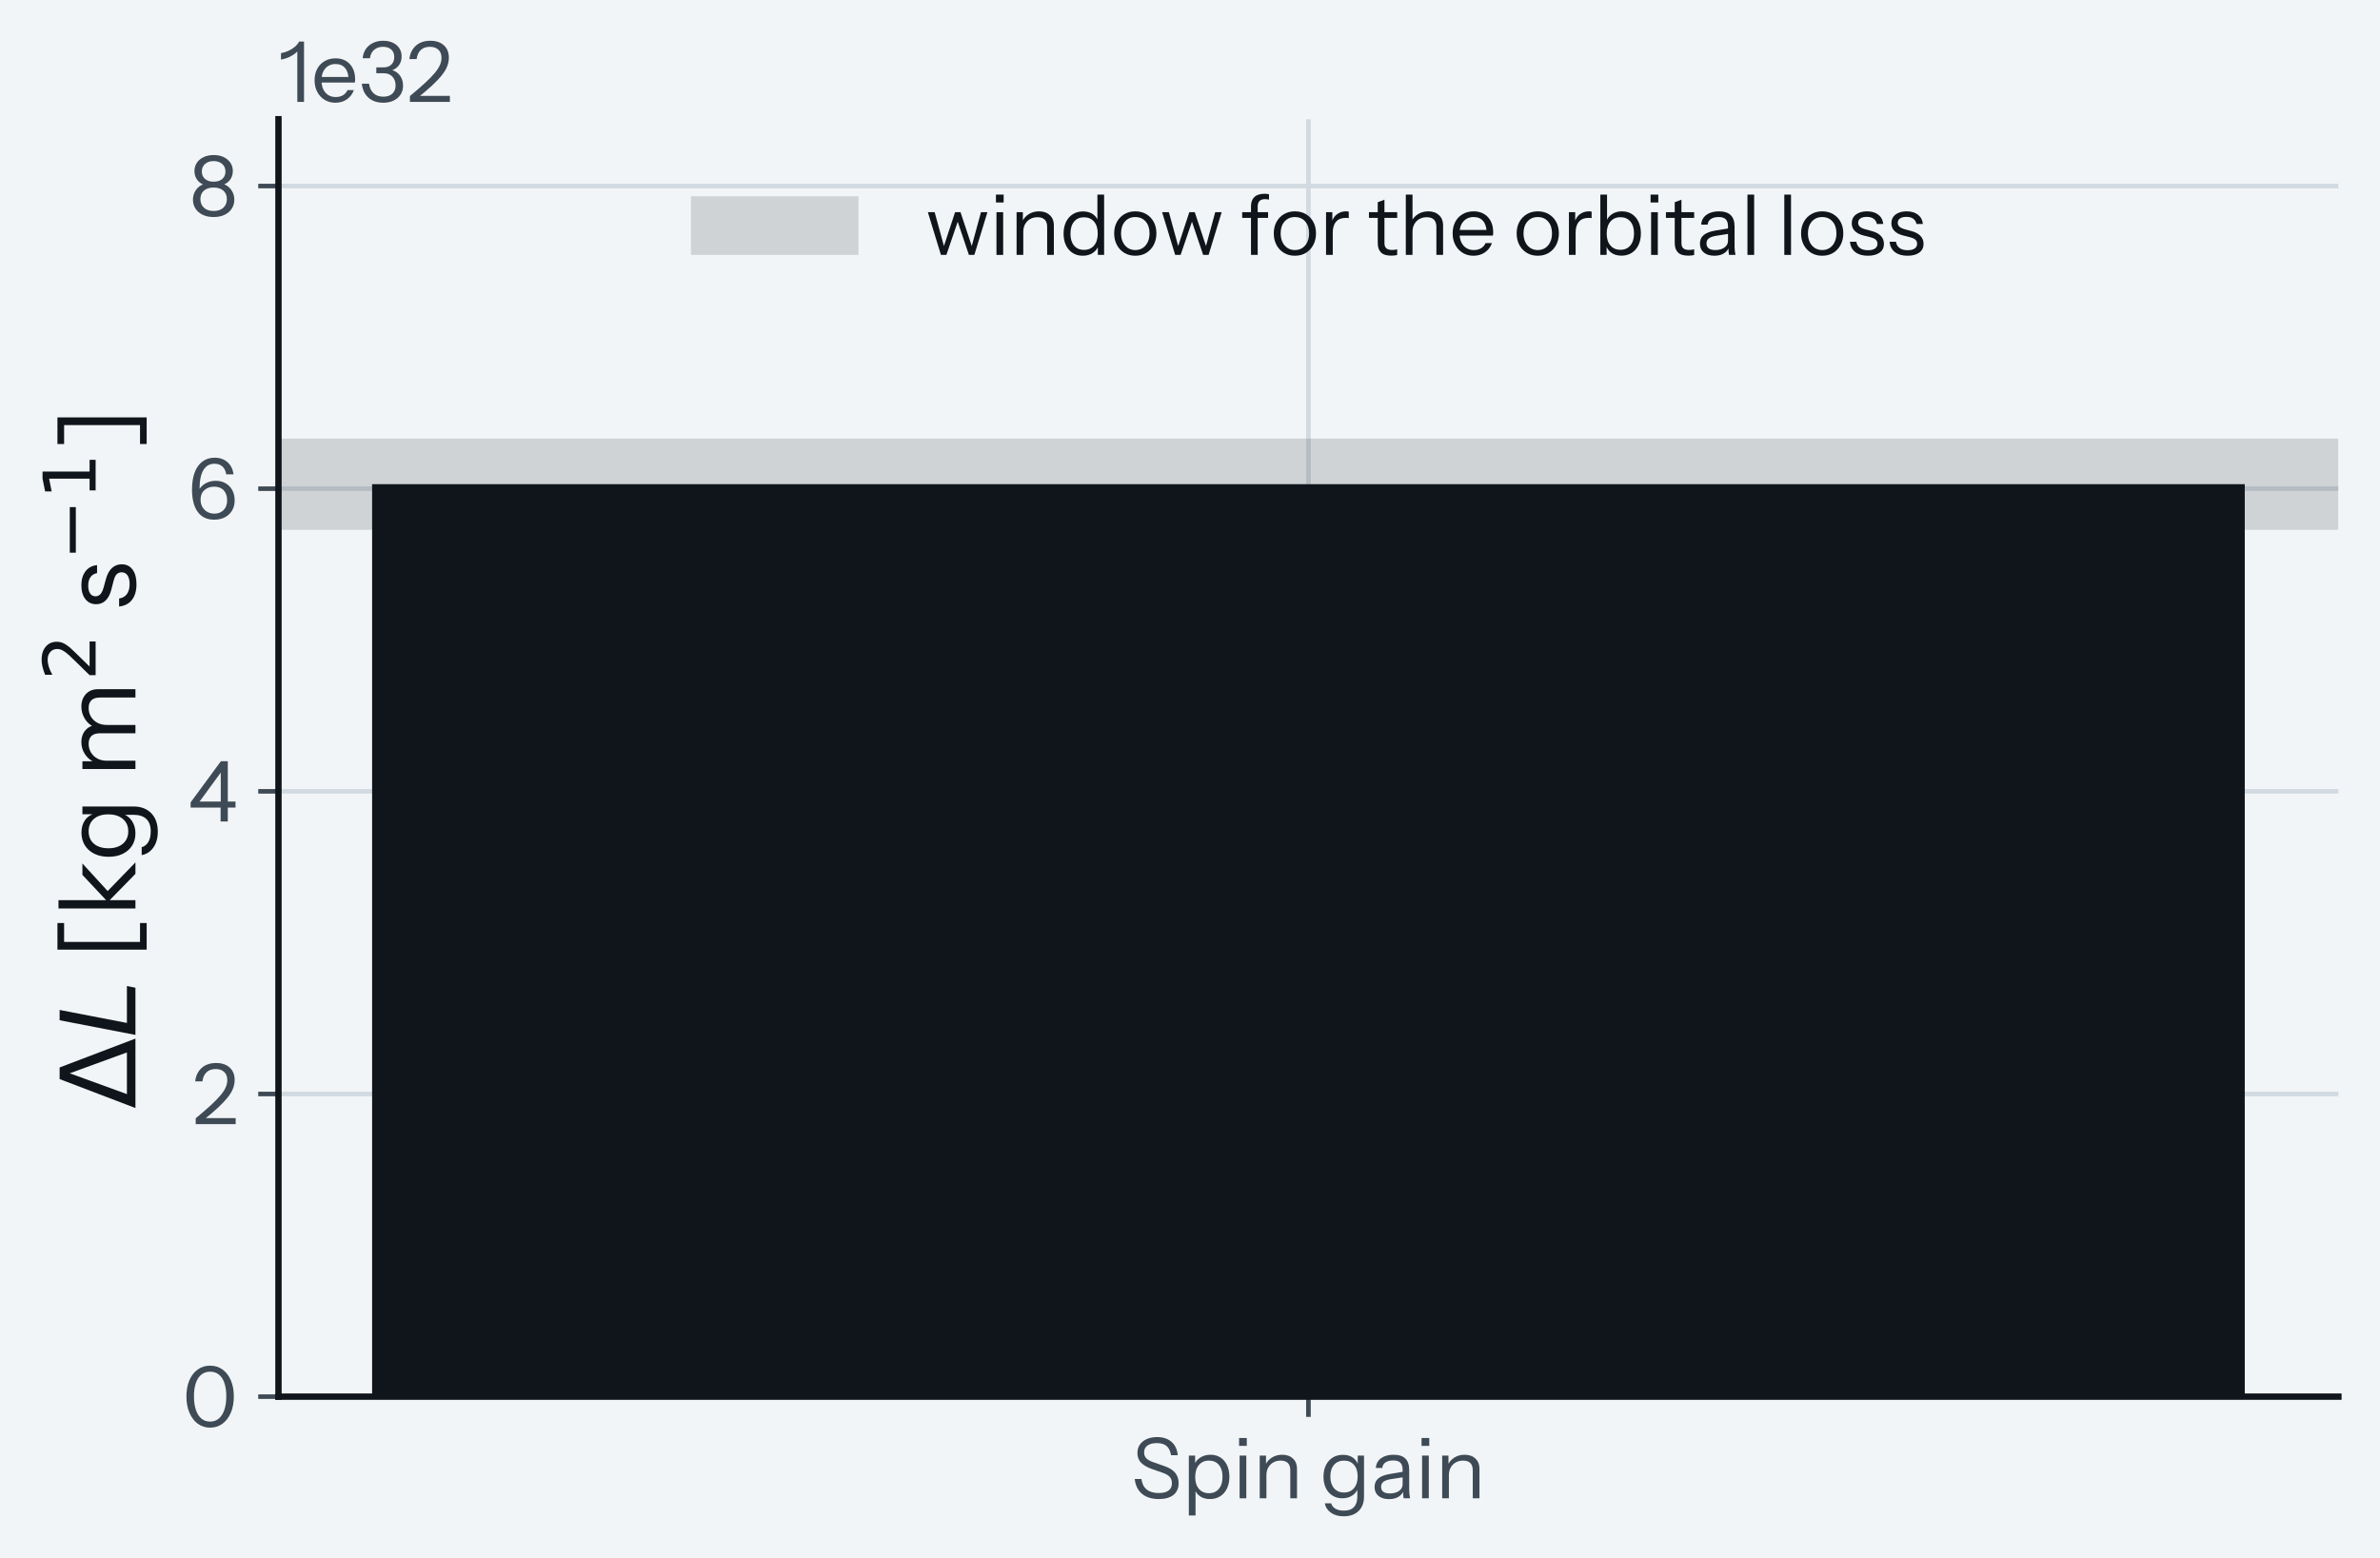
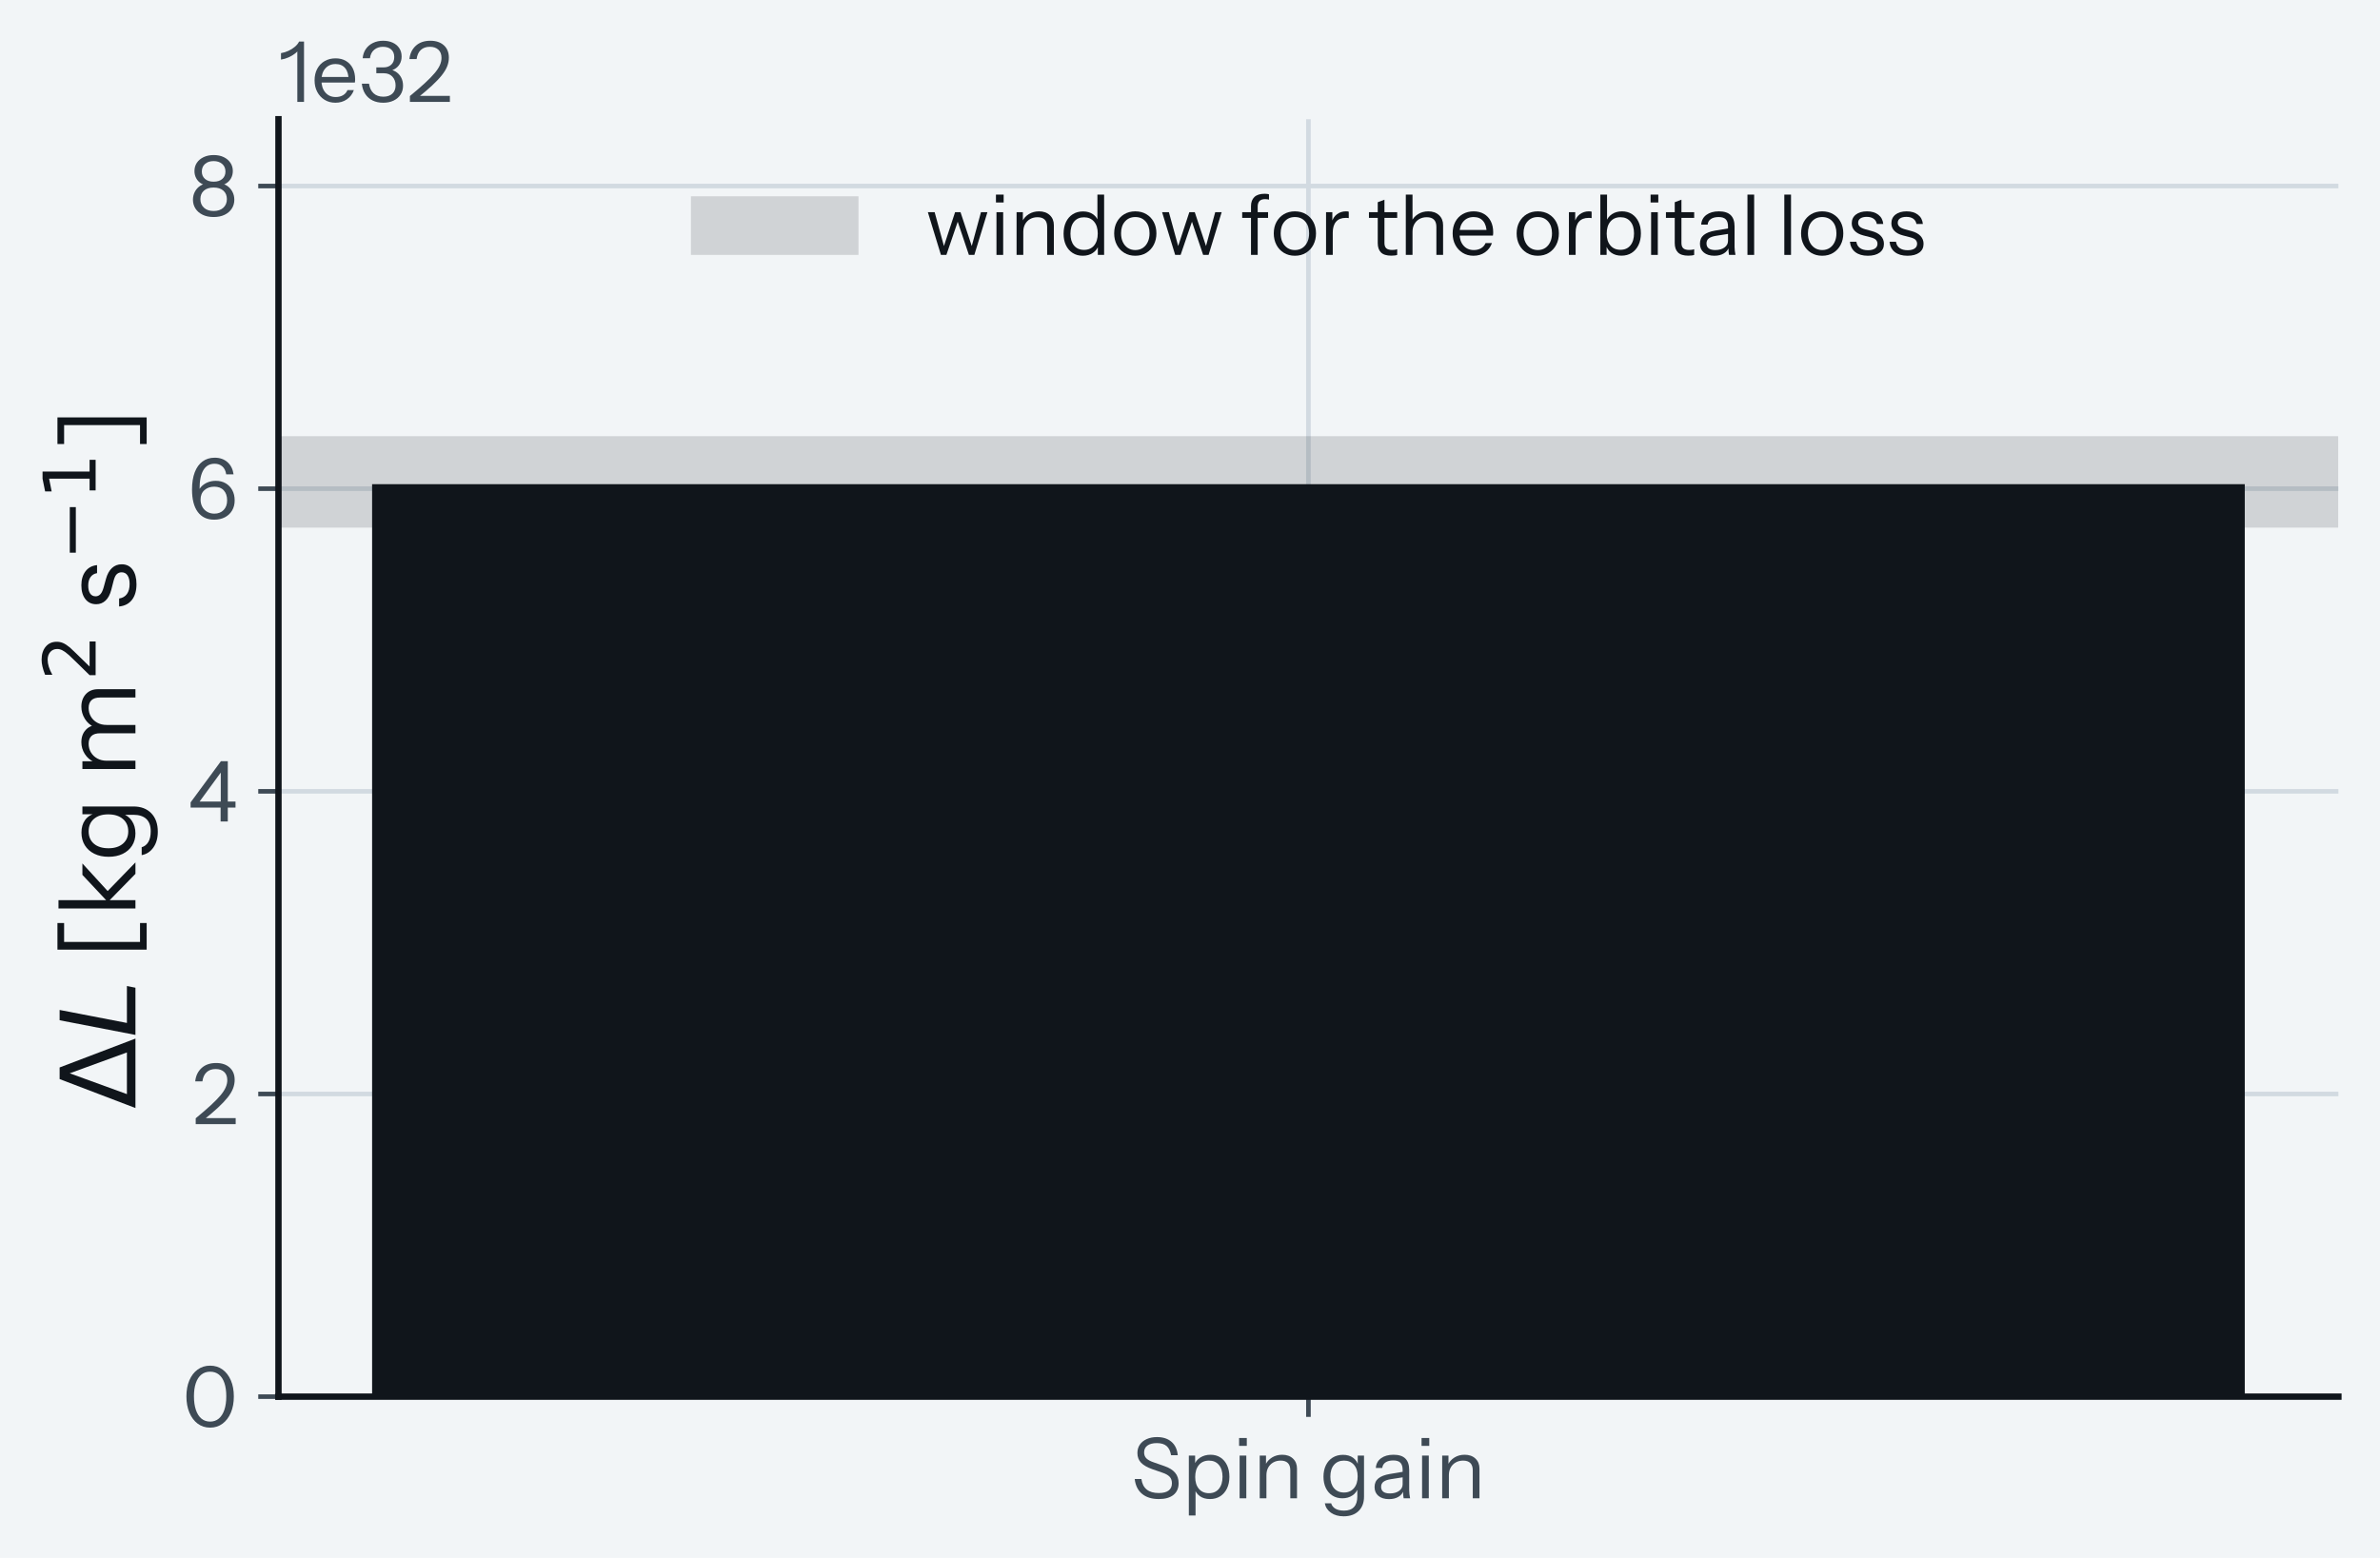
<svg xmlns="http://www.w3.org/2000/svg" xmlns:xlink="http://www.w3.org/1999/xlink" width="411.923pt" height="269.709pt" viewBox="0 0 411.923 269.709" version="1.1">
  <defs>
    <style type="text/css">*{stroke-linejoin: round; stroke-linecap: butt}</style>
  </defs>
  <g id="figure_1">
    <g id="patch_1">
      <path d="M 0 269.709  L 411.923 269.709  L 411.923 0  L 0 0  z " style="fill: #f2f5f7" />
    </g>
    <g id="axes_1">
      <g id="patch_2">
        <path d="M 48.196 241.793  L 404.723 241.793  L 404.723 20.64  L 48.196 20.64  z " style="fill: #f2f5f7" />
      </g>
      <g id="matplotlib.axis_1">
        <g id="xtick_1">
          <g id="line2d_1">
            <path d="M 226.46 241.793  L 226.46 20.64  " clip-path="url(#pb9d8592885)" style="fill: none; stroke: #d2dae1; stroke-width: 0.8; stroke-linecap: square" />
          </g>
          <g id="line2d_2">
            <defs>
              <path id="m2a301ba8c9" d="M 0 0  L 0 3.5  " style="stroke: #3e4a55; stroke-width: 0.8" />
            </defs>
            <g>
              <use xlink:href="#m2a301ba8c9" x="226.46" y="241.793" style="fill: #3e4a55; stroke: #3e4a55; stroke-width: 0.8" />
            </g>
          </g>
          <g id="text_1">
            <g style="fill: #3e4a55" transform="translate(195.7854 259.3913) scale(0.145 -0.145)">
              <defs>
                <path id="InstrumentSans-Regular-53" d="M 2112 -58  Q 1306 -58 829 339  Q 352 736 269 1472  L 781 1472  Q 851 941 1184 672  Q 1517 403 2106 403  Q 2605 403 2857 592  Q 3110 781 3110 1146  Q 3110 1459 2937 1644  Q 2765 1830 2400 1952  L 1626 2221  Q 1037 2426 755 2717  Q 474 3008 474 3456  Q 474 3827 659 4099  Q 845 4371 1184 4524  Q 1523 4678 1971 4678  Q 2662 4678 3078 4316  Q 3494 3955 3558 3290  L 3046 3290  Q 2963 3770 2704 3994  Q 2445 4218 1958 4218  Q 1498 4218 1242 4032  Q 986 3846 986 3507  Q 986 3219 1165 3046  Q 1344 2874 1722 2746  L 2547 2458  Q 3085 2272 3353 1955  Q 3622 1638 3622 1152  Q 3622 576 3228 259  Q 2835 -58 2112 -58  z " transform="scale(0.015625)" />
                <path id="InstrumentSans-Regular-70" d="M 2125 -58  Q 1664 -58 1350 166  Q 1037 390 922 800  L 1024 813  L 1024 -1312  L 512 -1312  L 512 3264  L 992 3264  L 992 2502  L 922 2522  Q 1043 2899 1382 3113  Q 1722 3328 2170 3328  Q 2605 3328 2928 3117  Q 3251 2906 3430 2528  Q 3610 2150 3610 1645  Q 3610 1133 3424 749  Q 3238 365 2905 153  Q 2573 -58 2125 -58  z M 2048 390  Q 2534 390 2809 726  Q 3085 1062 3085 1645  Q 3085 2221 2809 2550  Q 2534 2880 2048 2880  Q 1562 2880 1280 2544  Q 998 2208 998 1626  Q 998 1056 1280 723  Q 1562 390 2048 390  z " transform="scale(0.015625)" />
                <path id="InstrumentSans-Regular-69" d="M 512 0  L 512 3264  L 1024 3264  L 1024 0  L 512 0  z M 472 4006  L 472 4608  L 1061 4608  L 1061 4006  L 472 4006  z " transform="scale(0.015625)" />
                <path id="InstrumentSans-Regular-6e" d="M 512 0  L 512 3264  L 992 3264  L 992 2496  L 1024 2496  L 1024 0  L 512 0  z M 2848 0  L 2848 2138  Q 2848 2509 2662 2694  Q 2477 2880 2112 2880  Q 1792 2880 1545 2739  Q 1299 2598 1161 2348  Q 1024 2099 1024 1766  L 941 2541  Q 1107 2906 1449 3117  Q 1792 3328 2227 3328  Q 2739 3328 3049 3037  Q 3360 2746 3360 2272  L 3360 0  L 2848 0  z " transform="scale(0.015625)" />
                <path id="InstrumentSans-Regular-20" transform="scale(0.015625)" />
                <path id="InstrumentSans-Regular-67" d="M 1811 -1376  Q 1229 -1376 841 -1104  Q 454 -832 371 -384  L 858 -384  Q 928 -640 1174 -790  Q 1421 -941 1843 -941  Q 2342 -941 2598 -669  Q 2854 -397 2854 128  L 2854 826  L 2918 813  Q 2810 442 2483 221  Q 2157 0 1709 0  Q 1280 0 953 208  Q 627 416 448 787  Q 269 1158 269 1651  Q 269 2150 454 2528  Q 640 2906 976 3114  Q 1312 3322 1760 3322  Q 2221 3322 2531 3098  Q 2842 2874 2944 2458  L 2886 2451  L 2886 3264  L 3366 3264  L 3366 128  Q 3366 -570 2950 -973  Q 2534 -1376 1811 -1376  z M 1837 442  Q 2317 442 2598 774  Q 2880 1107 2880 1677  Q 2880 2234 2598 2557  Q 2317 2880 1837 2880  Q 1350 2880 1072 2553  Q 794 2227 794 1658  Q 794 1101 1075 771  Q 1357 442 1837 442  z " transform="scale(0.015625)" />
                <path id="InstrumentSans-Regular-61" d="M 2515 0  Q 2490 109 2480 249  Q 2470 390 2470 608  L 2438 608  L 2438 2170  Q 2438 2541 2268 2717  Q 2099 2893 1722 2893  Q 1350 2893 1129 2742  Q 909 2592 883 2317  L 390 2317  Q 422 2790 787 3059  Q 1152 3328 1741 3328  Q 2349 3328 2643 3040  Q 2938 2752 2938 2176  L 2938 608  Q 2938 467 2957 316  Q 2976 166 3008 0  L 2515 0  z M 1395 -64  Q 890 -64 592 182  Q 294 429 294 858  Q 294 1286 588 1523  Q 883 1760 1446 1856  L 2586 2048  L 2586 1626  L 1523 1459  Q 1165 1402 979 1267  Q 794 1133 794 877  Q 794 627 963 499  Q 1133 371 1466 371  Q 1894 371 2166 566  Q 2438 762 2438 1075  L 2522 621  Q 2419 294 2121 115  Q 1824 -64 1395 -64  z " transform="scale(0.015625)" />
              </defs>
              <use xlink:href="#InstrumentSans-Regular-53" />
              <use xlink:href="#InstrumentSans-Regular-70" transform="translate(60.79999 0)" />
              <use xlink:href="#InstrumentSans-Regular-69" transform="translate(121.4 0)" />
              <use xlink:href="#InstrumentSans-Regular-6e" transform="translate(145.4 0)" />
              <use xlink:href="#InstrumentSans-Regular-20" transform="translate(205.3 0)" />
              <use xlink:href="#InstrumentSans-Regular-67" transform="translate(225.2999 0)" />
              <use xlink:href="#InstrumentSans-Regular-61" transform="translate(285.8999 0)" />
              <use xlink:href="#InstrumentSans-Regular-69" transform="translate(339.1999 0)" />
              <use xlink:href="#InstrumentSans-Regular-6e" transform="translate(363.1999 0)" />
            </g>
          </g>
        </g>
      </g>
      <g id="matplotlib.axis_2">
        <g id="ytick_1">
          <g id="line2d_3">
            <path d="M 48.196 241.793  L 404.723 241.793  " clip-path="url(#pb9d8592885)" style="fill: none; stroke: #d2dae1; stroke-width: 0.8; stroke-linecap: square" />
          </g>
          <g id="line2d_4">
            <defs>
              <path id="me776a80f98" d="M 0 0  L -3.5 0  " style="stroke: #3e4a55; stroke-width: 0.8" />
            </defs>
            <g>
              <use xlink:href="#me776a80f98" x="48.196" y="241.793" style="fill: #3e4a55; stroke: #3e4a55; stroke-width: 0.8" />
            </g>
          </g>
          <g id="text_2">
            <g style="fill: #3e4a55" transform="translate(31.54 247.0127) scale(0.145 -0.145)">
              <defs>
                <path id="InstrumentSans-Regular-30" d="M 2131 -64  Q 1587 -64 1180 240  Q 774 544 547 1085  Q 320 1626 320 2323  Q 320 3021 544 3549  Q 768 4077 1177 4374  Q 1587 4672 2131 4672  Q 2675 4672 3081 4374  Q 3488 4077 3715 3549  Q 3942 3021 3942 2323  Q 3942 1619 3715 1081  Q 3488 544 3081 240  Q 2675 -64 2131 -64  z M 2131 397  Q 2522 397 2797 630  Q 3072 864 3219 1296  Q 3366 1728 3366 2330  Q 3366 2925 3222 3347  Q 3078 3770 2803 3990  Q 2528 4211 2131 4211  Q 1734 4211 1459 3987  Q 1184 3763 1040 3344  Q 896 2925 896 2330  Q 896 1728 1043 1293  Q 1190 858 1465 627  Q 1741 397 2131 397  z " transform="scale(0.015625)" />
              </defs>
              <use xlink:href="#InstrumentSans-Regular-30" />
            </g>
          </g>
        </g>
        <g id="ytick_2">
          <g id="line2d_5">
            <path d="M 48.196 189.397  L 404.723 189.397  " clip-path="url(#pb9d8592885)" style="fill: none; stroke: #d2dae1; stroke-width: 0.8; stroke-linecap: square" />
          </g>
          <g id="line2d_6">
            <g>
              <use xlink:href="#me776a80f98" x="48.196" y="189.397" style="fill: #3e4a55; stroke: #3e4a55; stroke-width: 0.8" />
            </g>
          </g>
          <g id="text_3">
            <g style="fill: #3e4a55" transform="translate(33.29359 194.6165) scale(0.145 -0.145)">
              <defs>
                <path id="InstrumentSans-Regular-32" d="M 256 0  L 256 448  Q 947 1018 1411 1446  Q 1875 1875 2153 2208  Q 2432 2541 2550 2819  Q 2669 3098 2669 3366  Q 2669 3763 2432 3987  Q 2195 4211 1779 4211  Q 1350 4211 1088 3968  Q 826 3725 768 3270  L 218 3270  Q 282 3898 701 4285  Q 1120 4672 1818 4672  Q 2464 4672 2848 4326  Q 3232 3981 3232 3379  Q 3232 3053 3107 2726  Q 2982 2400 2697 2041  Q 2413 1683 1949 1251  Q 1485 819 800 275  L 678 461  L 3309 461  L 3309 0  L 256 0  z " transform="scale(0.015625)" />
              </defs>
              <use xlink:href="#InstrumentSans-Regular-32" />
            </g>
          </g>
        </g>
        <g id="ytick_3">
          <g id="line2d_7">
            <path d="M 48.196 137  L 404.723 137  " clip-path="url(#pb9d8592885)" style="fill: none; stroke: #d2dae1; stroke-width: 0.8; stroke-linecap: square" />
          </g>
          <g id="line2d_8">
            <g>
              <use xlink:href="#me776a80f98" x="48.196" y="137" style="fill: #3e4a55; stroke: #3e4a55; stroke-width: 0.8" />
            </g>
          </g>
          <g id="text_4">
            <g style="fill: #3e4a55" transform="translate(32.49609 142.2203) scale(0.145 -0.145)">
              <defs>
                <path id="InstrumentSans-Regular-34" d="M 2509 0  L 2509 1216  L 2522 1344  L 2522 3974  L 2694 3974  L 749 1312  L 576 1523  L 3648 1523  L 3648 1062  L 218 1062  L 218 1459  L 2534 4608  L 3059 4608  L 3059 0  L 2509 0  z " transform="scale(0.015625)" />
              </defs>
              <use xlink:href="#InstrumentSans-Regular-34" />
            </g>
          </g>
        </g>
        <g id="ytick_4">
          <g id="line2d_9">
            <path d="M 48.196 84.604  L 404.723 84.604  " clip-path="url(#pb9d8592885)" style="fill: none; stroke: #d2dae1; stroke-width: 0.8; stroke-linecap: square" />
          </g>
          <g id="line2d_10">
            <g>
              <use xlink:href="#me776a80f98" x="48.196" y="84.604" style="fill: #3e4a55; stroke: #3e4a55; stroke-width: 0.8" />
            </g>
          </g>
          <g id="text_5">
            <g style="fill: #3e4a55" transform="translate(32.50969 89.82407) scale(0.145 -0.145)">
              <defs>
                <path id="InstrumentSans-Regular-36" d="M 2010 -64  Q 1197 -64 758 528  Q 320 1120 320 2240  Q 320 3014 528 3558  Q 736 4102 1126 4387  Q 1517 4672 2054 4672  Q 2643 4672 3027 4333  Q 3411 3994 3494 3398  L 2931 3398  Q 2874 3795 2640 4003  Q 2406 4211 2048 4211  Q 1478 4211 1187 3724  Q 896 3238 896 2266  L 896 1850  L 749 1907  Q 806 2208 1004 2432  Q 1203 2656 1497 2781  Q 1792 2906 2131 2906  Q 2566 2906 2889 2717  Q 3213 2528 3395 2192  Q 3578 1856 3578 1408  Q 3578 966 3379 633  Q 3181 301 2829 118  Q 2477 -64 2010 -64  z M 2029 397  Q 2464 397 2733 672  Q 3002 947 3002 1414  Q 3002 1901 2742 2179  Q 2483 2458 2016 2458  Q 1568 2458 1270 2195  Q 973 1933 973 1472  Q 973 1152 1110 909  Q 1248 666 1488 531  Q 1728 397 2029 397  z " transform="scale(0.015625)" />
              </defs>
              <use xlink:href="#InstrumentSans-Regular-36" />
            </g>
          </g>
        </g>
        <g id="ytick_5">
          <g id="line2d_11">
            <path d="M 48.196 32.208  L 404.723 32.208  " clip-path="url(#pb9d8592885)" style="fill: none; stroke: #d2dae1; stroke-width: 0.8; stroke-linecap: square" />
          </g>
          <g id="line2d_12">
            <g>
              <use xlink:href="#me776a80f98" x="48.196" y="32.208" style="fill: #3e4a55; stroke: #3e4a55; stroke-width: 0.8" />
            </g>
          </g>
          <g id="text_6">
            <g style="fill: #3e4a55" transform="translate(32.75664 37.42785) scale(0.145 -0.145)">
              <defs>
                <path id="InstrumentSans-Regular-38" d="M 1862 -64  Q 1376 -64 1021 109  Q 666 282 474 582  Q 282 883 282 1254  Q 282 1600 435 1881  Q 589 2163 848 2329  Q 1107 2496 1421 2496  L 1434 2362  Q 1139 2362 902 2506  Q 666 2650 531 2899  Q 397 3149 397 3450  Q 397 3808 582 4083  Q 768 4358 1101 4515  Q 1434 4672 1869 4672  Q 2304 4672 2630 4515  Q 2957 4358 3142 4083  Q 3328 3808 3328 3456  Q 3328 3149 3193 2902  Q 3059 2656 2822 2509  Q 2586 2362 2285 2362  L 2304 2496  Q 2624 2496 2880 2329  Q 3136 2163 3289 1881  Q 3443 1600 3443 1254  Q 3443 883 3251 582  Q 3059 282 2704 109  Q 2349 -64 1862 -64  z M 1862 397  Q 2330 397 2602 646  Q 2874 896 2874 1306  Q 2874 1715 2605 1952  Q 2336 2189 1862 2189  Q 1389 2189 1120 1952  Q 851 1715 851 1306  Q 851 896 1123 646  Q 1395 397 1862 397  z M 1862 2637  Q 2285 2637 2525 2848  Q 2765 3059 2765 3411  Q 2765 3776 2515 3993  Q 2266 4211 1862 4211  Q 1453 4211 1206 3993  Q 960 3776 960 3411  Q 960 3059 1203 2848  Q 1446 2637 1862 2637  z " transform="scale(0.015625)" />
              </defs>
              <use xlink:href="#InstrumentSans-Regular-38" />
            </g>
          </g>
        </g>
        <g id="text_7">
          <g style="fill: #10151b" transform="translate(23.58 191.9664) rotate(-90) scale(0.18 -0.18)">
            <defs>
              <path id="DejaVuSans-394" d="M 2188 4044  L 906 525  L 3472 525  L 2188 4044  z M 50 0  L 1831 4666  L 2547 4666  L 4325 0  L 50 0  z " transform="scale(0.015625)" />
              <path id="DejaVuSans-Oblique-4c" d="M 1075 4666  L 1709 4666  L 909 525  L 3181 525  L 3078 0  L 172 0  L 1075 4666  z " transform="scale(0.015625)" />
              <path id="InstrumentSans-Regular-5b" d="M 576 -691  L 576 4800  L 2214 4800  L 2214 4390  L 1050 4390  L 1050 -282  L 2214 -282  L 2214 -691  L 576 -691  z " transform="scale(0.015625)" />
              <path id="InstrumentSans-Regular-6b" d="M 512 0  L 512 4736  L 1024 4736  L 1024 0  L 512 0  z M 2643 0  L 909 1696  L 2579 3264  L 3283 3264  L 1408 1549  L 1440 1850  L 3347 0  L 2643 0  z " transform="scale(0.015625)" />
              <path id="InstrumentSans-Regular-6d" d="M 512 0  L 512 3264  L 992 3264  L 992 2496  L 1024 2496  L 1024 0  L 512 0  z M 2714 0  L 2714 2163  Q 2714 2534 2547 2707  Q 2381 2880 2067 2880  Q 1773 2880 1536 2739  Q 1299 2598 1161 2348  Q 1024 2099 1024 1766  L 941 2541  Q 1107 2906 1440 3117  Q 1773 3328 2163 3328  Q 2637 3328 2931 3049  Q 3226 2771 3226 2298  L 3226 0  L 2714 0  z M 4915 0  L 4915 2163  Q 4915 2534 4748 2707  Q 4582 2880 4269 2880  Q 3974 2880 3737 2739  Q 3501 2598 3363 2348  Q 3226 2099 3226 1766  L 3098 2541  Q 3264 2906 3609 3117  Q 3955 3328 4352 3328  Q 4826 3328 5126 3049  Q 5427 2771 5427 2298  L 5427 0  L 4915 0  z " transform="scale(0.015625)" />
              <path id="DejaVuSans-32" d="M 1228 531  L 3431 531  L 3431 0  L 469 0  L 469 531  Q 828 903 1448 1529  Q 2069 2156 2228 2338  Q 2531 2678 2651 2914  Q 2772 3150 2772 3378  Q 2772 3750 2511 3984  Q 2250 4219 1831 4219  Q 1534 4219 1204 4116  Q 875 4013 500 3803  L 500 4441  Q 881 4594 1212 4672  Q 1544 4750 1819 4750  Q 2544 4750 2975 4387  Q 3406 4025 3406 3419  Q 3406 3131 3298 2873  Q 3191 2616 2906 2266  Q 2828 2175 2409 1742  Q 1991 1309 1228 531  z " transform="scale(0.015625)" />
              <path id="InstrumentSans-Regular-73" d="M 1619 -64  Q 1018 -64 659 214  Q 301 493 250 1005  L 742 1005  Q 787 691 1017 524  Q 1248 358 1632 358  Q 1971 358 2163 486  Q 2355 614 2355 851  Q 2355 1018 2246 1142  Q 2138 1267 1811 1350  L 1286 1485  Q 838 1600 614 1840  Q 390 2080 390 2413  Q 390 2835 704 3081  Q 1018 3328 1555 3328  Q 2086 3328 2419 3072  Q 2752 2816 2797 2362  L 2304 2362  Q 2259 2624 2060 2765  Q 1862 2906 1536 2906  Q 1222 2906 1049 2787  Q 877 2669 877 2451  Q 877 2285 1001 2163  Q 1126 2042 1421 1958  L 1933 1818  Q 2387 1696 2617 1446  Q 2848 1197 2848 845  Q 2848 416 2521 176  Q 2195 -64 1619 -64  z " transform="scale(0.015625)" />
              <path id="DejaVuSans-2212" d="M 678 2272  L 4684 2272  L 4684 1741  L 678 1741  L 678 2272  z " transform="scale(0.015625)" />
              <path id="DejaVuSans-31" d="M 794 531  L 1825 531  L 1825 4091  L 703 3866  L 703 4441  L 1819 4666  L 2450 4666  L 2450 531  L 3481 531  L 3481 0  L 794 0  L 794 531  z " transform="scale(0.015625)" />
              <path id="InstrumentSans-Regular-5d" d="M 2022 4800  L 2022 -691  L 384 -691  L 384 -282  L 1549 -282  L 1549 4390  L 384 4390  L 384 4800  L 2022 4800  z " transform="scale(0.015625)" />
            </defs>
            <use xlink:href="#DejaVuSans-394" transform="translate(0 0.765625)" />
            <use xlink:href="#DejaVuSans-Oblique-4c" transform="translate(68.4082 0.765625)" />
            <use xlink:href="#InstrumentSans-Regular-20" transform="translate(124.1211 0.765625)" />
            <use xlink:href="#InstrumentSans-Regular-5b" transform="translate(144.1211 0.765625)" />
            <use xlink:href="#InstrumentSans-Regular-6b" transform="translate(184.7211 0.765625)" />
            <use xlink:href="#InstrumentSans-Regular-67" transform="translate(238.2211 0.765625)" />
            <use xlink:href="#InstrumentSans-Regular-20" transform="translate(298.821 0.765625)" />
            <use xlink:href="#InstrumentSans-Regular-6d" transform="translate(318.821 0.765625)" />
            <use xlink:href="#DejaVuSans-32" transform="translate(411.978 39.04688) scale(0.7)" />
            <use xlink:href="#InstrumentSans-Regular-20" transform="translate(459.2486 0.765625)" />
            <use xlink:href="#InstrumentSans-Regular-73" transform="translate(479.2485 0.765625)" />
            <use xlink:href="#DejaVuSans-2212" transform="translate(527.5056 39.04688) scale(0.7)" />
            <use xlink:href="#DejaVuSans-31" transform="translate(586.1579 39.04688) scale(0.7)" />
            <use xlink:href="#InstrumentSans-Regular-5d" transform="translate(633.4284 0.765625)" />
          </g>
        </g>
        <g id="text_8">
          <g style="fill: #3e4a55" transform="translate(48.19609 17.64) scale(0.145 -0.145)">
            <defs>
              <path id="InstrumentSans-Regular-31" d="M 1440 0  L 1440 4083  L 1574 4051  Q 1498 3878 1280 3705  Q 1062 3533 777 3405  Q 493 3277 192 3232  L 192 3725  Q 493 3776 768 3904  Q 1043 4032 1257 4214  Q 1472 4397 1574 4608  L 1952 4608  L 1952 0  L 1440 0  z " transform="scale(0.015625)" />
              <path id="InstrumentSans-Regular-65" d="M 1850 -64  Q 1382 -64 1024 157  Q 666 378 461 762  Q 256 1146 256 1645  Q 256 2144 457 2525  Q 659 2906 1024 3117  Q 1389 3328 1862 3328  Q 2317 3328 2653 3129  Q 2989 2931 3171 2572  Q 3354 2214 3354 1728  Q 3354 1664 3350 1606  Q 3347 1549 3334 1478  L 640 1478  L 640 1907  L 3021 1907  L 2854 1670  Q 2854 2259 2595 2576  Q 2336 2893 1862 2893  Q 1376 2893 1078 2557  Q 781 2221 781 1651  Q 781 1069 1078 720  Q 1376 371 1875 371  Q 2189 371 2425 508  Q 2662 646 2771 902  L 3258 902  Q 3098 454 2723 195  Q 2349 -64 1850 -64  z " transform="scale(0.015625)" />
              <path id="InstrumentSans-Regular-33" d="M 1894 -64  Q 1434 -64 1085 105  Q 736 275 521 601  Q 307 928 256 1389  L 806 1389  Q 877 909 1158 653  Q 1440 397 1901 397  Q 2336 397 2585 627  Q 2835 858 2835 1254  Q 2835 1670 2592 1929  Q 2349 2189 1939 2189  L 1363 2189  L 1363 2637  L 1920 2637  Q 2291 2637 2512 2851  Q 2733 3066 2733 3424  Q 2733 3802 2499 4006  Q 2266 4211 1869 4211  Q 1478 4211 1203 3984  Q 928 3757 877 3334  L 320 3334  Q 358 3744 563 4041  Q 768 4339 1110 4505  Q 1453 4672 1882 4672  Q 2298 4672 2618 4525  Q 2938 4378 3117 4106  Q 3296 3834 3296 3469  Q 3296 3142 3149 2892  Q 3002 2643 2749 2502  Q 2496 2362 2170 2362  L 2131 2496  Q 2522 2496 2806 2333  Q 3091 2170 3248 1888  Q 3405 1606 3405 1235  Q 3405 851 3213 556  Q 3021 262 2681 99  Q 2342 -64 1894 -64  z " transform="scale(0.015625)" />
            </defs>
            <use xlink:href="#InstrumentSans-Regular-31" />
            <use xlink:href="#InstrumentSans-Regular-65" transform="translate(39.09999 0)" />
            <use xlink:href="#InstrumentSans-Regular-33" transform="translate(95.49998 0)" />
            <use xlink:href="#InstrumentSans-Regular-32" transform="translate(152.9 0)" />
          </g>
        </g>
      </g>
      <g id="patch_3">
-         <path d="M 48.196 91.725  L 404.723 91.725  L 404.723 75.928  L 48.196 75.928  z " clip-path="url(#pb9d8592885)" style="fill: #10151b; opacity: 0.15" />
+         <path d="M 48.196 91.349  L 404.723 91.349  L 404.723 75.512  L 48.196 75.512  z " clip-path="url(#pb9d8592885)" style="fill: #10151b; opacity: 0.15" />
      </g>
      <g id="patch_4">
        <path d="M 64.402 241.793  L 388.518 241.793  L 388.518 83.826  L 64.402 83.826  z " clip-path="url(#pb9d8592885)" style="fill: #10151b" />
      </g>
      <g id="patch_5">
        <path d="M 48.196 241.793  L 48.196 20.64  " style="fill: none; stroke: #10151b; stroke-width: 1.1; stroke-linejoin: miter; stroke-linecap: square" />
      </g>
      <g id="patch_6">
        <path d="M 48.196 241.793  L 404.723 241.793  " style="fill: none; stroke: #10151b; stroke-width: 1.1; stroke-linejoin: miter; stroke-linecap: square" />
      </g>
      <g id="legend_1">
        <g id="patch_7">
          <path d="M 119.585 44.13  L 148.585 44.13  L 148.585 33.98  L 119.585 33.98  z " style="fill: #10151b; opacity: 0.15" />
        </g>
        <g id="text_9">
          <g style="fill: #10151b" transform="translate(160.1845 44.13) scale(0.145 -0.145)">
            <defs>
              <path id="InstrumentSans-Regular-77" d="M 1178 0  L 179 3264  L 698 3264  L 1466 467  L 1338 467  L 2259 3264  L 2675 3264  L 3603 467  L 3475 467  L 4237 3264  L 4730 3264  L 3731 0  L 3315 0  L 2394 2733  L 2528 2733  L 1594 0  L 1178 0  z " transform="scale(0.015625)" />
              <path id="InstrumentSans-Regular-64" d="M 2886 0  L 2886 762  L 2950 742  Q 2829 371 2505 153  Q 2182 -64 1734 -64  Q 1293 -64 963 147  Q 634 358 451 736  Q 269 1114 269 1619  Q 269 2131 454 2515  Q 640 2899 973 3110  Q 1306 3322 1754 3322  Q 2214 3322 2528 3098  Q 2842 2874 2957 2464  L 2854 2451  L 2854 4608  L 3366 4608  L 3366 0  L 2886 0  z M 1830 384  Q 2323 384 2601 720  Q 2880 1056 2880 1638  Q 2880 2208 2598 2541  Q 2317 2874 1830 2874  Q 1344 2874 1069 2541  Q 794 2208 794 1619  Q 794 1043 1069 713  Q 1344 384 1830 384  z " transform="scale(0.015625)" />
              <path id="InstrumentSans-Regular-6f" d="M 1869 -64  Q 1389 -64 1024 160  Q 659 384 457 771  Q 256 1158 256 1645  Q 256 2138 461 2515  Q 666 2893 1027 3110  Q 1389 3328 1869 3328  Q 2355 3328 2716 3110  Q 3078 2893 3280 2515  Q 3482 2138 3482 1645  Q 3482 1158 3280 771  Q 3078 384 2716 160  Q 2355 -64 1869 -64  z M 1869 371  Q 2202 371 2445 534  Q 2688 698 2822 986  Q 2957 1274 2957 1651  Q 2957 2214 2659 2553  Q 2362 2893 1869 2893  Q 1382 2893 1081 2553  Q 781 2214 781 1651  Q 781 1274 915 986  Q 1050 698 1296 534  Q 1542 371 1869 371  z " transform="scale(0.015625)" />
              <path id="InstrumentSans-Regular-66" d="M 781 0  L 781 3725  Q 781 4173 1040 4422  Q 1299 4672 1830 4672  Q 1958 4672 2032 4659  Q 2106 4646 2157 4627  L 2157 4224  Q 2112 4237 2032 4249  Q 1952 4262 1862 4262  Q 1568 4262 1430 4115  Q 1293 3968 1293 3699  L 1293 0  L 781 0  z M 109 2829  L 109 3264  L 2086 3264  L 2086 2829  L 109 2829  z " transform="scale(0.015625)" />
              <path id="InstrumentSans-Regular-72" d="M 512 0  L 512 3264  L 992 3264  L 992 2432  L 1024 2432  L 1024 0  L 512 0  z M 1024 1702  L 941 2477  Q 1056 2893 1350 3110  Q 1645 3328 2029 3328  Q 2189 3328 2246 3302  L 2246 2810  Q 2214 2822 2156 2825  Q 2099 2829 2016 2829  Q 1530 2829 1277 2537  Q 1024 2246 1024 1702  z " transform="scale(0.015625)" />
              <path id="InstrumentSans-Regular-74" d="M 1818 -58  Q 1274 -58 1027 188  Q 781 435 781 902  L 781 4026  L 1293 4218  L 1293 909  Q 1293 634 1433 506  Q 1574 378 1894 378  Q 2022 378 2115 394  Q 2208 410 2266 435  L 2266 0  Q 2202 -26 2083 -42  Q 1965 -58 1818 -58  z M 109 2829  L 109 3264  L 2266 3264  L 2266 2829  L 109 2829  z " transform="scale(0.015625)" />
              <path id="InstrumentSans-Regular-68" d="M 512 0  L 512 4608  L 1024 4608  L 1024 0  L 512 0  z M 2848 0  L 2848 2138  Q 2848 2509 2662 2694  Q 2477 2880 2112 2880  Q 1792 2880 1545 2739  Q 1299 2598 1161 2348  Q 1024 2099 1024 1766  L 941 2541  Q 1107 2906 1449 3117  Q 1792 3328 2227 3328  Q 2739 3328 3049 3037  Q 3360 2746 3360 2272  L 3360 0  L 2848 0  z " transform="scale(0.015625)" />
              <path id="InstrumentSans-Regular-62" d="M 2125 -58  Q 1664 -58 1350 166  Q 1037 390 922 800  L 992 813  L 992 0  L 512 0  L 512 4608  L 1024 4608  L 1024 2502  L 954 2522  Q 1075 2899 1398 3113  Q 1722 3328 2170 3328  Q 2605 3328 2928 3117  Q 3251 2906 3430 2528  Q 3610 2150 3610 1645  Q 3610 1133 3424 749  Q 3238 365 2905 153  Q 2573 -58 2125 -58  z M 2048 390  Q 2534 390 2809 726  Q 3085 1062 3085 1645  Q 3085 2221 2809 2550  Q 2534 2880 2048 2880  Q 1562 2880 1280 2544  Q 998 2208 998 1626  Q 998 1056 1280 723  Q 1562 390 2048 390  z " transform="scale(0.015625)" />
              <path id="InstrumentSans-Regular-6c" d="M 512 0  L 512 4608  L 1024 4608  L 1024 0  L 512 0  z " transform="scale(0.015625)" />
            </defs>
            <use xlink:href="#InstrumentSans-Regular-77" />
            <use xlink:href="#InstrumentSans-Regular-69" transform="translate(76.69998 0)" />
            <use xlink:href="#InstrumentSans-Regular-6e" transform="translate(100.7 0)" />
            <use xlink:href="#InstrumentSans-Regular-64" transform="translate(160.6 0)" />
            <use xlink:href="#InstrumentSans-Regular-6f" transform="translate(221.2 0)" />
            <use xlink:href="#InstrumentSans-Regular-77" transform="translate(279.5999 0)" />
            <use xlink:href="#InstrumentSans-Regular-20" transform="translate(356.2999 0)" />
            <use xlink:href="#InstrumentSans-Regular-66" transform="translate(376.2999 0)" />
            <use xlink:href="#InstrumentSans-Regular-6f" transform="translate(411.6999 0)" />
            <use xlink:href="#InstrumentSans-Regular-72" transform="translate(470.0999 0)" />
            <use xlink:href="#InstrumentSans-Regular-20" transform="translate(507.5999 0)" />
            <use xlink:href="#InstrumentSans-Regular-74" transform="translate(527.5999 0)" />
            <use xlink:href="#InstrumentSans-Regular-68" transform="translate(565.2999 0)" />
            <use xlink:href="#InstrumentSans-Regular-65" transform="translate(625.1999 0)" />
            <use xlink:href="#InstrumentSans-Regular-20" transform="translate(681.5999 0)" />
            <use xlink:href="#InstrumentSans-Regular-6f" transform="translate(701.5998 0)" />
            <use xlink:href="#InstrumentSans-Regular-72" transform="translate(759.9998 0)" />
            <use xlink:href="#InstrumentSans-Regular-62" transform="translate(797.4998 0)" />
            <use xlink:href="#InstrumentSans-Regular-69" transform="translate(858.0998 0)" />
            <use xlink:href="#InstrumentSans-Regular-74" transform="translate(882.0998 0)" />
            <use xlink:href="#InstrumentSans-Regular-61" transform="translate(919.7998 0)" />
            <use xlink:href="#InstrumentSans-Regular-6c" transform="translate(973.0998 0)" />
            <use xlink:href="#InstrumentSans-Regular-20" transform="translate(997.0998 0)" />
            <use xlink:href="#InstrumentSans-Regular-6c" transform="translate(1017.1 0)" />
            <use xlink:href="#InstrumentSans-Regular-6f" transform="translate(1041.1 0)" />
            <use xlink:href="#InstrumentSans-Regular-73" transform="translate(1099.5 0)" />
            <use xlink:href="#InstrumentSans-Regular-73" transform="translate(1146.8 0)" />
          </g>
        </g>
      </g>
    </g>
  </g>
  <defs>
    <clipPath id="pb9d8592885">
      <rect x="48.196" y="20.64" width="356.527" height="221.153" />
    </clipPath>
  </defs>
</svg>
